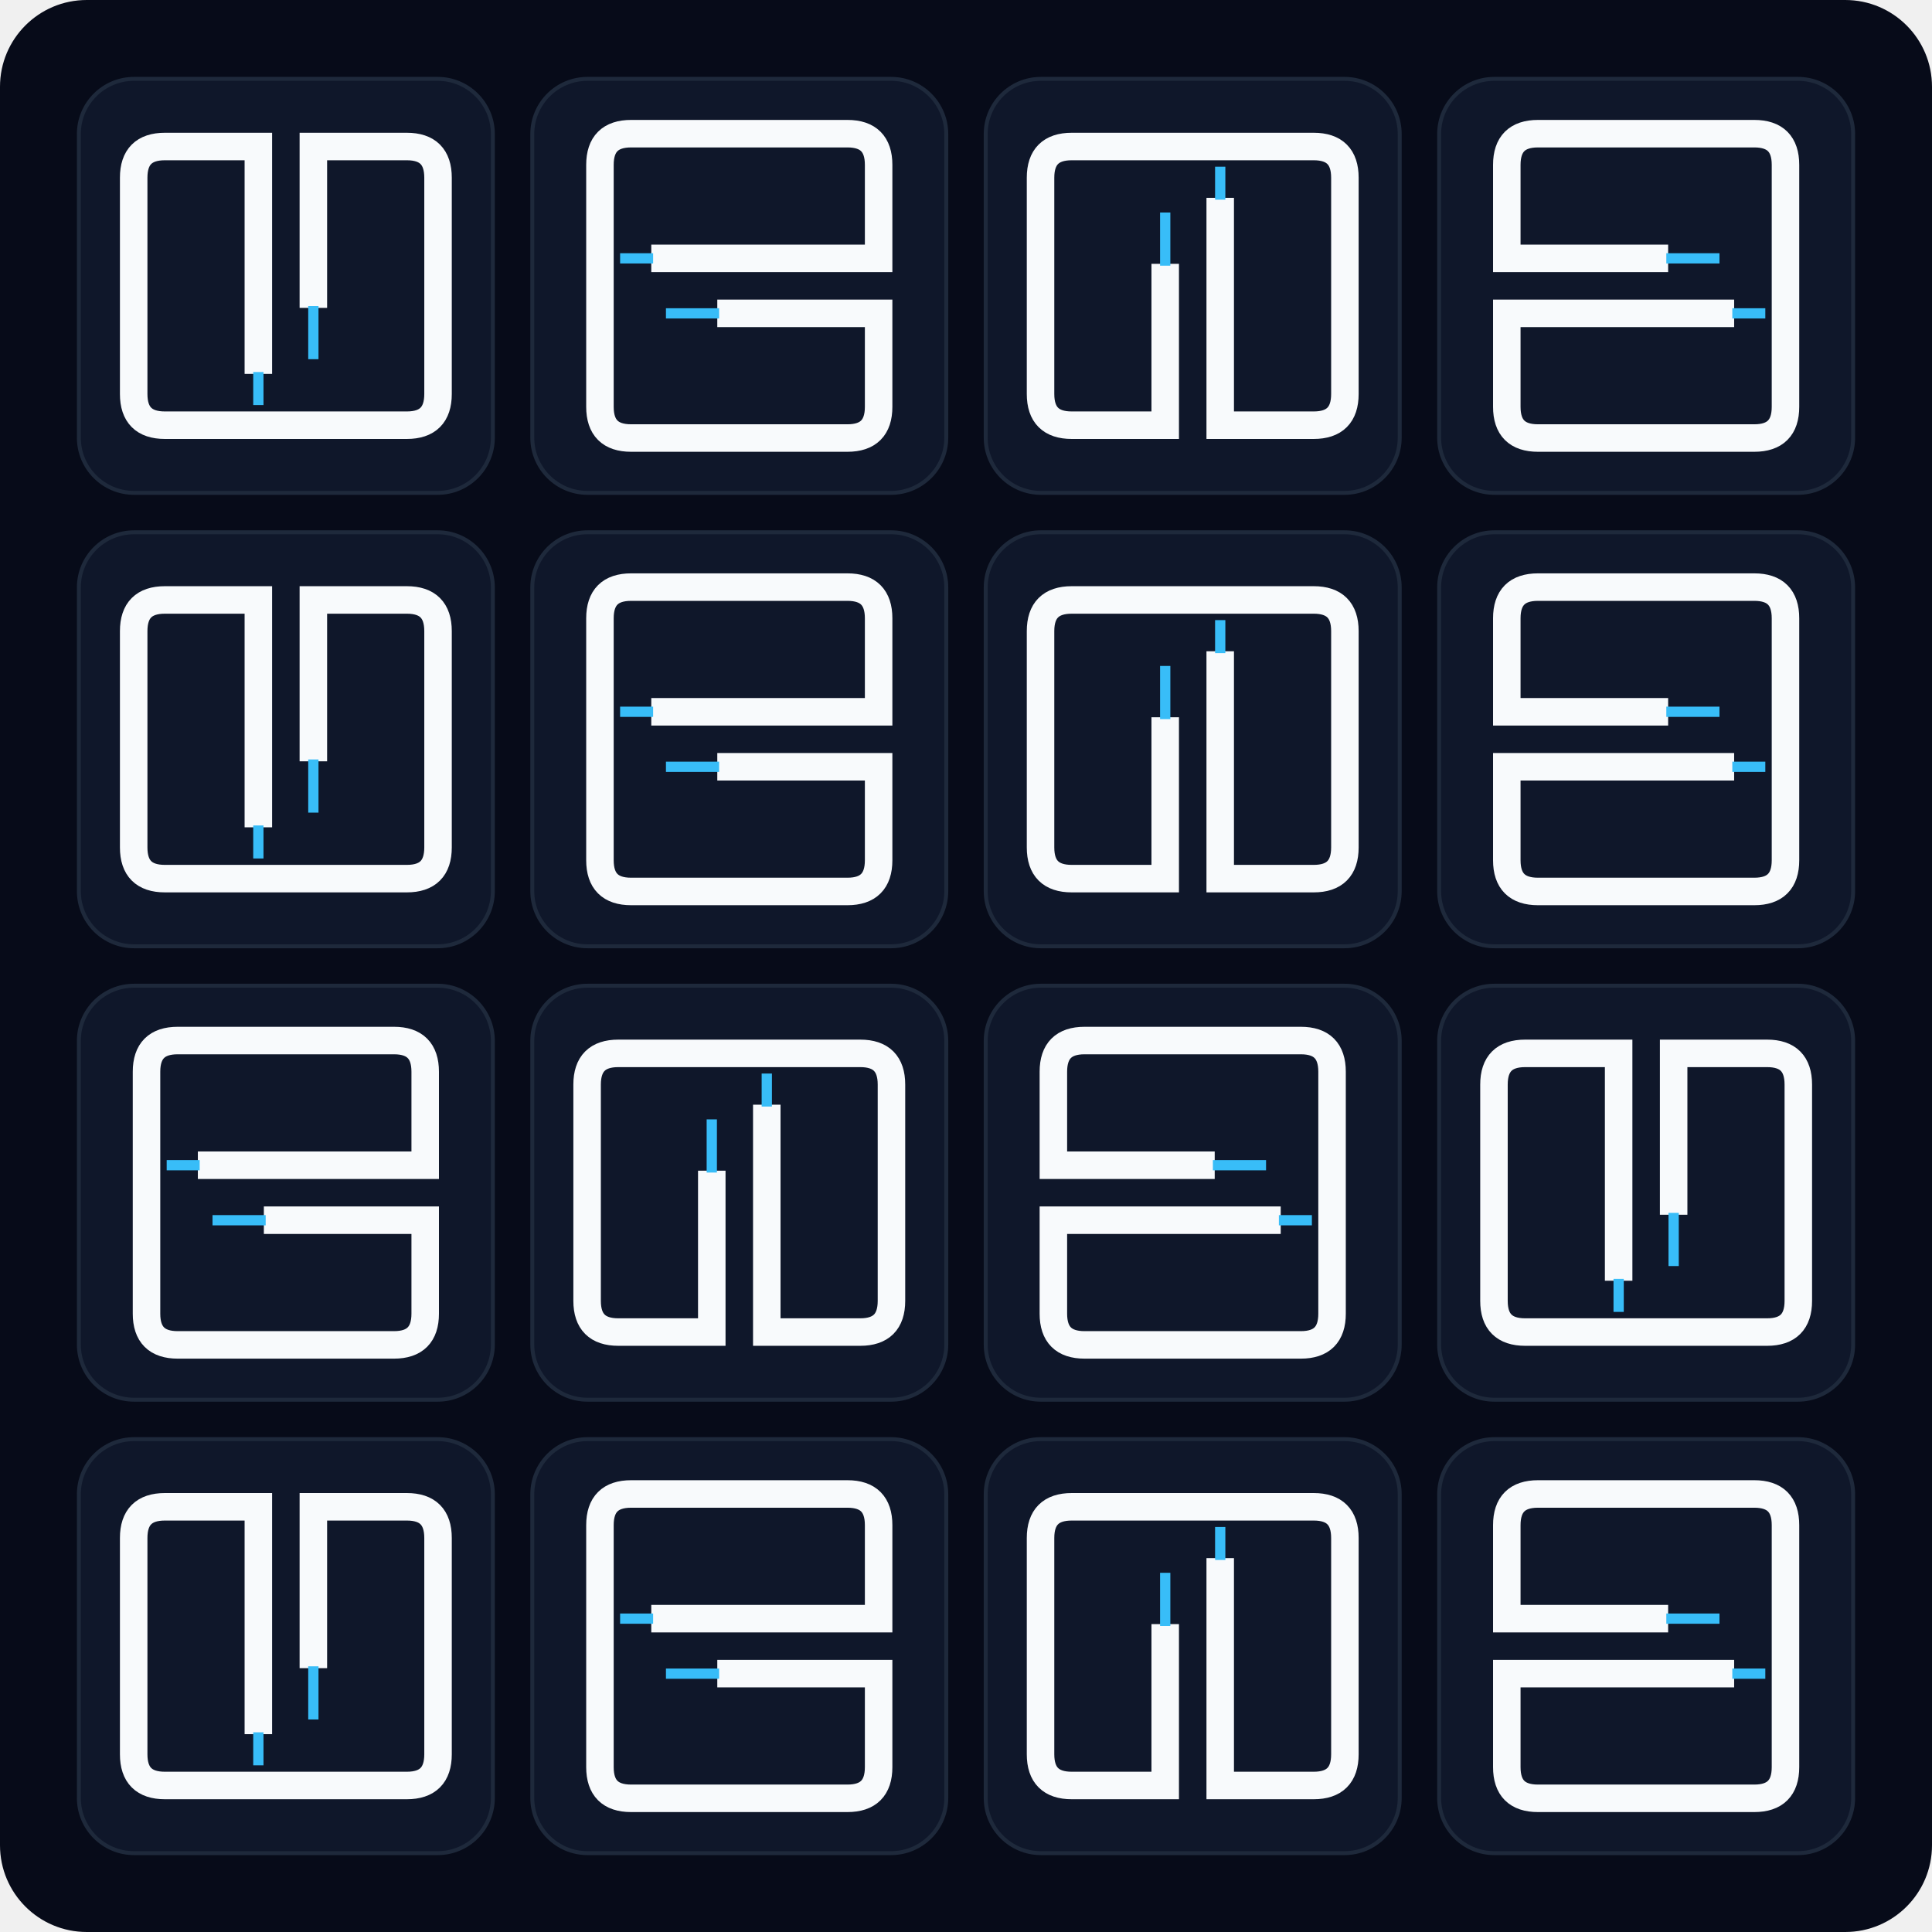
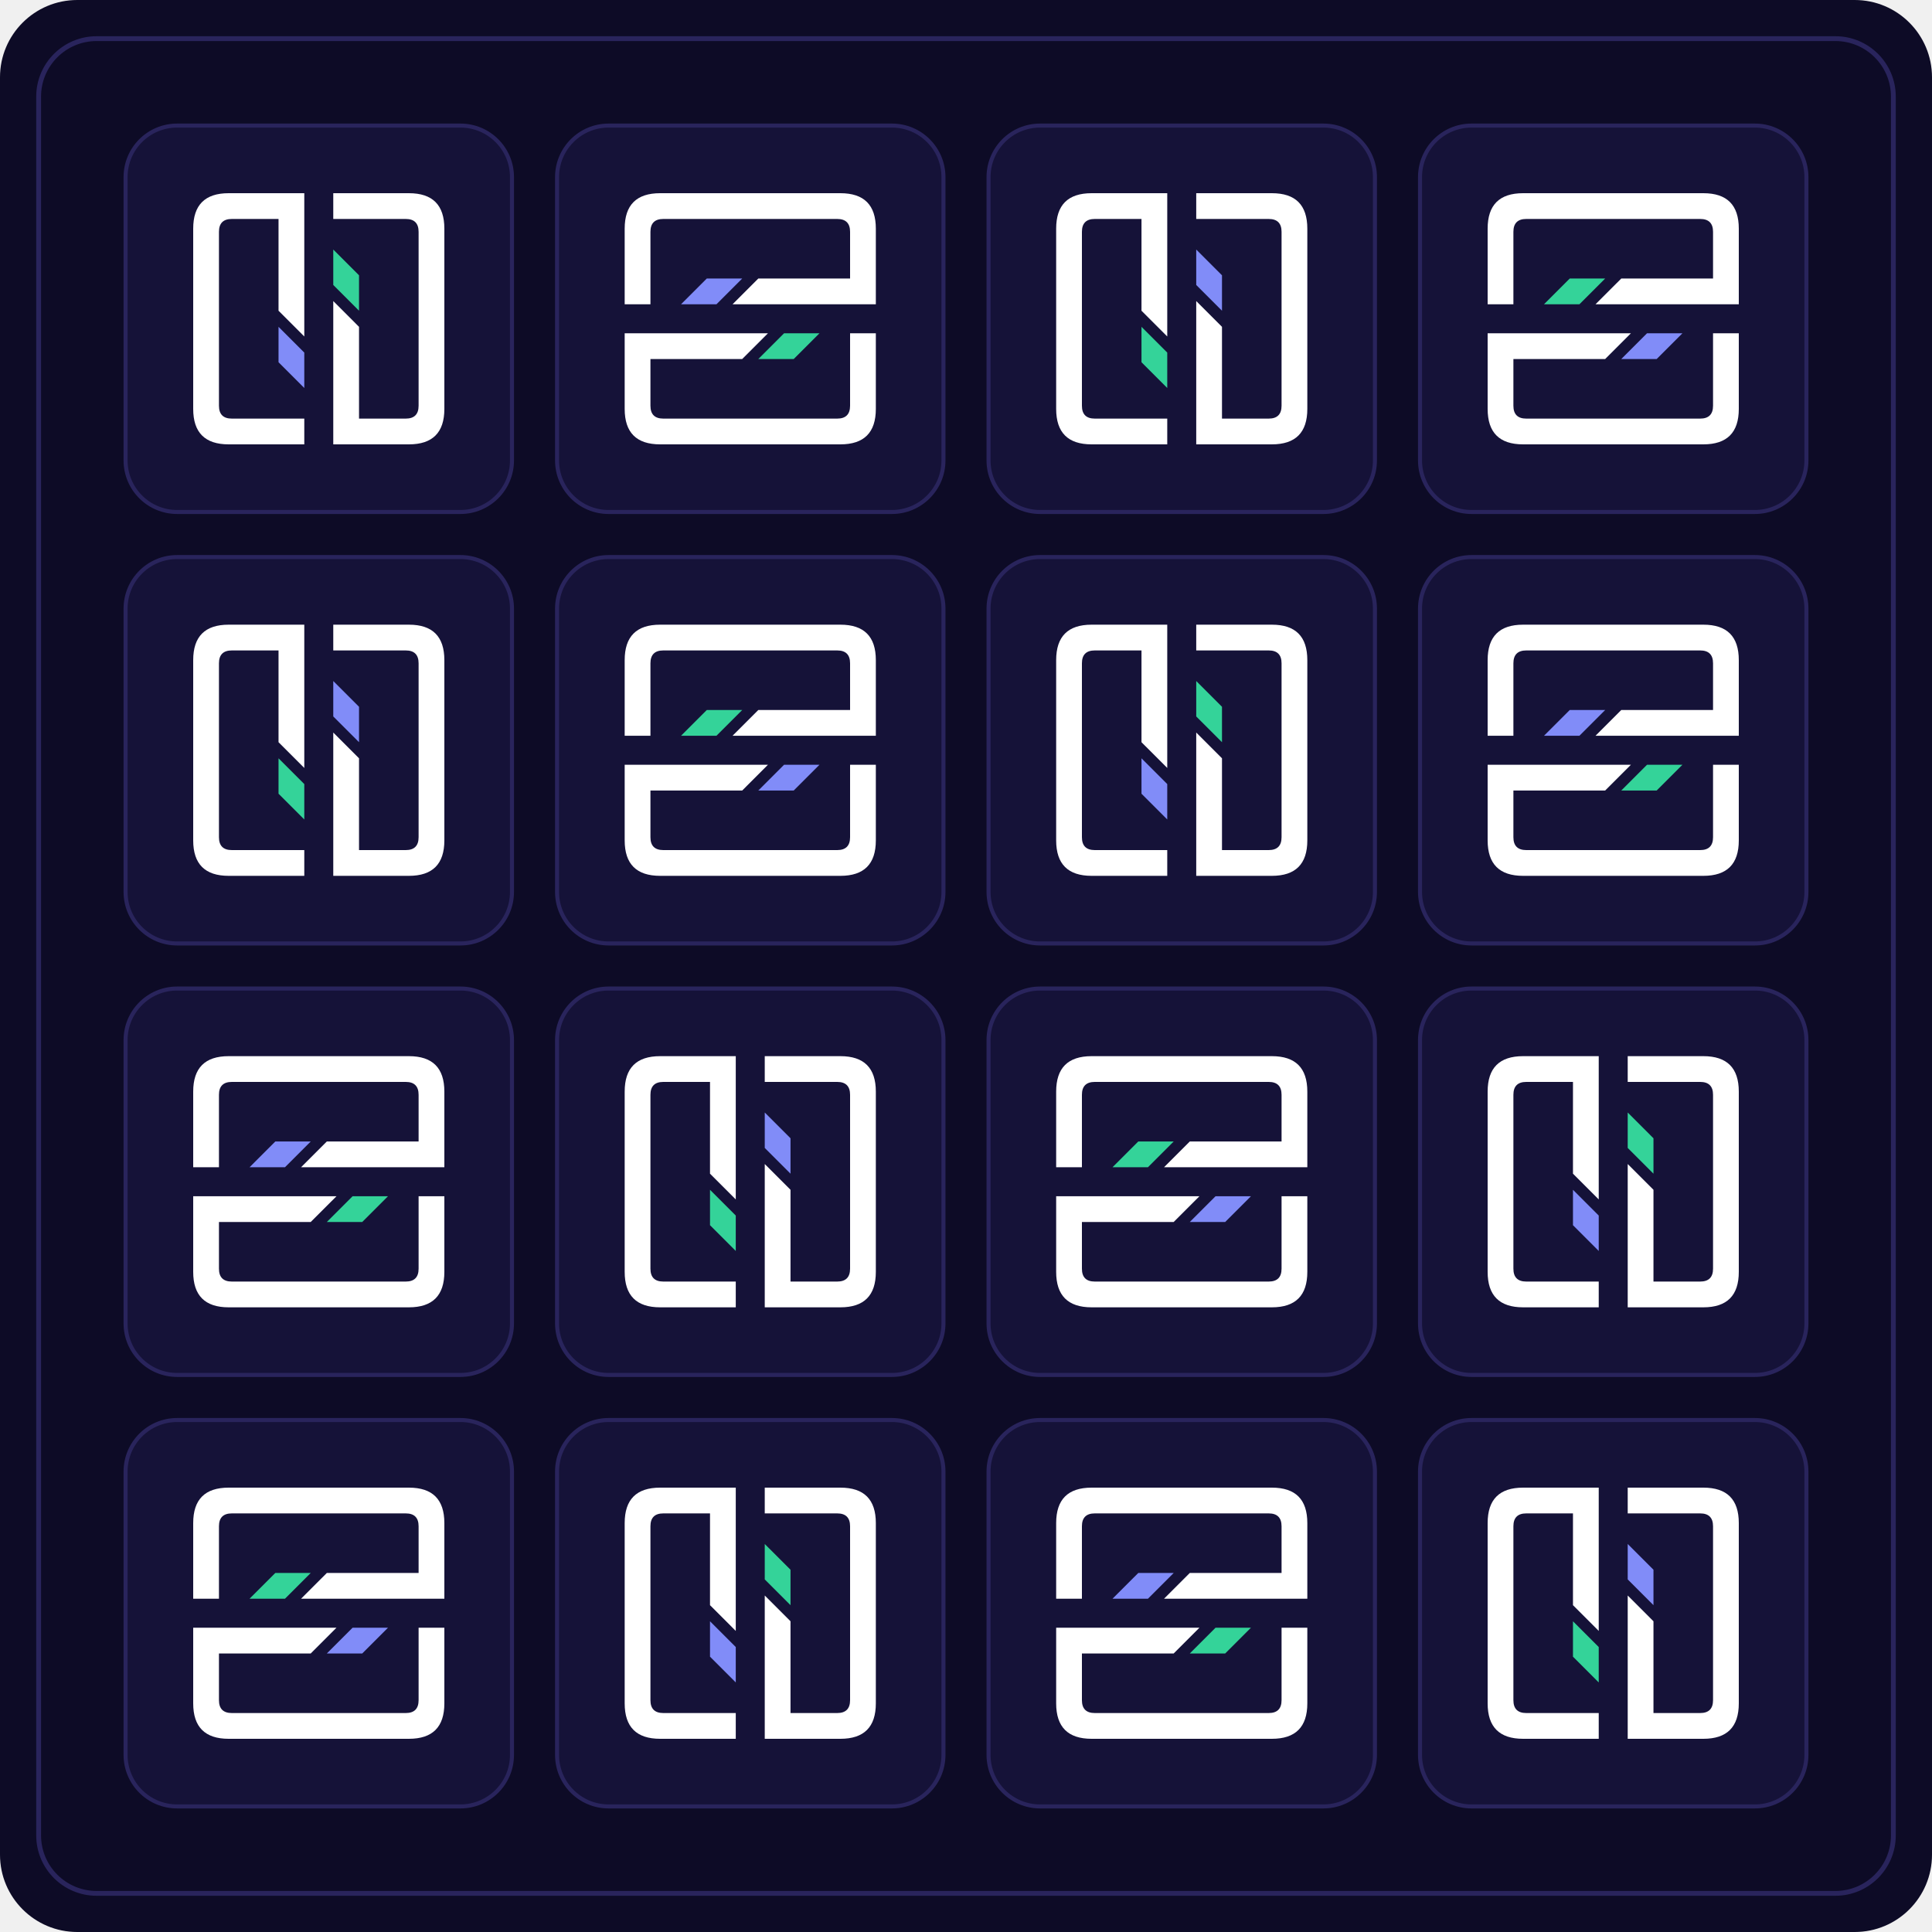
- <svg xmlns="http://www.w3.org/2000/svg" viewBox="0 0 980 980" width="1024" height="1024" fill="none">
-   <rect width="980" height="980" rx="44" fill="#070B19" />
-   <g transform="translate(40, 40)">
-     <rect x="0" y="0" width="210" height="210" rx="28" fill="#0F172A" stroke="#1E293B" stroke-width="2" />
-     <svg x="12" y="12" width="186" height="186" viewBox="0 0 100 100">
-       <g transform="rotate(180 50 50)">
-         <path d="M 42.5 44 V 88 H 17 Q 8.5 88 8.5 79.5 V 20.5 Q 8.5 12 17 12 H 83 Q 91.5 12 91.5 20.5 V 79.5 Q 91.5 88 83 88 H 57.5 V 26" stroke="#F8FAFC" stroke-width="7.5" stroke-linecap="butt" stroke-linejoin="miter" fill="none" />
-         <line x1="42.5" y1="30" x2="42.5" y2="44.5" stroke="#38BDF8" stroke-width="2.8" stroke-linecap="butt" />
-         <line x1="57.5" y1="17.5" x2="57.5" y2="26.5" stroke="#38BDF8" stroke-width="2.8" stroke-linecap="butt" />
+ <svg xmlns="http://www.w3.org/2000/svg" viewBox="0 0 1200 1200" width="1200" height="1200">
+   <rect width="1200" height="1200" rx="48" fill="#0D0B26" />
+   <rect x="24" y="24" width="1152" height="1152" rx="36" fill="none" stroke="#29245C" stroke-width="3" />
+   <g transform="translate(78,78)">
+     <rect width="240" height="240" rx="32" fill="#151238" stroke="#29245C" stroke-width="2.5" />
+     <svg x="20" y="20" width="200" height="200" viewBox="0 0 100 100">
+       <g transform="rotate(0 50 50)">
+         <path d="M 45.5 89 H 22 Q 11 89 11 78 V 22 Q 11 11 22 11 H 45.5 V 55.5 L 37.5 47.5 V 19 H 23 Q 19 19 19 23 V 77 Q 19 81 23 81 H 45.5 Z" fill="#FFFFFF" />
+         <polygon points="37.5,52.5 45.5,60.5 45.5,71.5 37.5,63.5" fill="#818CF8" />
+         <path d="M 54.5 11 H 78 Q 89 11 89 22 V 78 Q 89 89 78 89 H 54.5 V 44.5 L 62.5 52.5 V 81 H 77 Q 81 81 81 77 V 23 Q 81 19 77 19 H 54.5 Z" fill="#FFFFFF" />
+         <polygon points="54.5,28.5 62.5,36.5 62.5,47.5 54.5,39.5" fill="#34D399" />
      </g>
    </svg>
  </g>
-   <g transform="translate(270, 40)">
-     <rect x="0" y="0" width="210" height="210" rx="28" fill="#0F172A" stroke="#1E293B" stroke-width="2" />
-     <svg x="12" y="12" width="186" height="186" viewBox="0 0 100 100">
-       <g transform="rotate(270 50 50)">
-         <path d="M 42.5 44 V 88 H 17 Q 8.5 88 8.5 79.5 V 20.5 Q 8.5 12 17 12 H 83 Q 91.5 12 91.5 20.5 V 79.5 Q 91.5 88 83 88 H 57.5 V 26" stroke="#F8FAFC" stroke-width="7.5" stroke-linecap="butt" stroke-linejoin="miter" fill="none" />
-         <line x1="42.5" y1="30" x2="42.5" y2="44.5" stroke="#38BDF8" stroke-width="2.8" stroke-linecap="butt" />
-         <line x1="57.5" y1="17.5" x2="57.5" y2="26.5" stroke="#38BDF8" stroke-width="2.8" stroke-linecap="butt" />
+   <g transform="translate(346,78)">
+     <rect width="240" height="240" rx="32" fill="#151238" stroke="#29245C" stroke-width="2.5" />
+     <svg x="20" y="20" width="200" height="200" viewBox="0 0 100 100">
+       <g transform="rotate(90 50 50)">
+         <path d="M 45.5 89 H 22 Q 11 89 11 78 V 22 Q 11 11 22 11 H 45.5 V 55.5 L 37.5 47.5 V 19 H 23 Q 19 19 19 23 V 77 Q 19 81 23 81 H 45.5 Z" fill="#FFFFFF" />
+         <polygon points="37.5,52.5 45.5,60.5 45.5,71.5 37.5,63.5" fill="#818CF8" />
+         <path d="M 54.5 11 H 78 Q 89 11 89 22 V 78 Q 89 89 78 89 H 54.5 V 44.5 L 62.5 52.5 V 81 H 77 Q 81 81 81 77 V 23 Q 81 19 77 19 H 54.5 Z" fill="#FFFFFF" />
+         <polygon points="54.5,28.5 62.5,36.5 62.5,47.5 54.5,39.5" fill="#34D399" />
      </g>
    </svg>
  </g>
-   <g transform="translate(500, 40)">
-     <rect x="0" y="0" width="210" height="210" rx="28" fill="#0F172A" stroke="#1E293B" stroke-width="2" />
-     <svg x="12" y="12" width="186" height="186" viewBox="0 0 100 100">
-       <g transform="rotate(0 50 50)">
-         <path d="M 42.5 44 V 88 H 17 Q 8.5 88 8.5 79.5 V 20.5 Q 8.5 12 17 12 H 83 Q 91.5 12 91.5 20.5 V 79.5 Q 91.5 88 83 88 H 57.5 V 26" stroke="#F8FAFC" stroke-width="7.5" stroke-linecap="butt" stroke-linejoin="miter" fill="none" />
-         <line x1="42.5" y1="30" x2="42.5" y2="44.5" stroke="#38BDF8" stroke-width="2.8" stroke-linecap="butt" />
-         <line x1="57.5" y1="17.5" x2="57.5" y2="26.5" stroke="#38BDF8" stroke-width="2.8" stroke-linecap="butt" />
+   <g transform="translate(614,78)">
+     <rect width="240" height="240" rx="32" fill="#151238" stroke="#29245C" stroke-width="2.5" />
+     <svg x="20" y="20" width="200" height="200" viewBox="0 0 100 100">
+       <g transform="rotate(180 50 50)">
+         <path d="M 45.5 89 H 22 Q 11 89 11 78 V 22 Q 11 11 22 11 H 45.5 V 55.5 L 37.5 47.5 V 19 H 23 Q 19 19 19 23 V 77 Q 19 81 23 81 H 45.5 Z" fill="#FFFFFF" />
+         <polygon points="37.5,52.5 45.5,60.5 45.5,71.5 37.5,63.5" fill="#818CF8" />
+         <path d="M 54.5 11 H 78 Q 89 11 89 22 V 78 Q 89 89 78 89 H 54.5 V 44.5 L 62.5 52.5 V 81 H 77 Q 81 81 81 77 V 23 Q 81 19 77 19 H 54.5 Z" fill="#FFFFFF" />
+         <polygon points="54.5,28.5 62.5,36.5 62.5,47.5 54.5,39.5" fill="#34D399" />
      </g>
    </svg>
  </g>
-   <g transform="translate(730, 40)">
-     <rect x="0" y="0" width="210" height="210" rx="28" fill="#0F172A" stroke="#1E293B" stroke-width="2" />
-     <svg x="12" y="12" width="186" height="186" viewBox="0 0 100 100">
-       <g transform="rotate(90 50 50)">
-         <path d="M 42.5 44 V 88 H 17 Q 8.5 88 8.5 79.5 V 20.5 Q 8.5 12 17 12 H 83 Q 91.5 12 91.5 20.5 V 79.5 Q 91.5 88 83 88 H 57.5 V 26" stroke="#F8FAFC" stroke-width="7.5" stroke-linecap="butt" stroke-linejoin="miter" fill="none" />
-         <line x1="42.5" y1="30" x2="42.5" y2="44.5" stroke="#38BDF8" stroke-width="2.8" stroke-linecap="butt" />
-         <line x1="57.5" y1="17.5" x2="57.5" y2="26.5" stroke="#38BDF8" stroke-width="2.8" stroke-linecap="butt" />
+   <g transform="translate(882,78)">
+     <rect width="240" height="240" rx="32" fill="#151238" stroke="#29245C" stroke-width="2.5" />
+     <svg x="20" y="20" width="200" height="200" viewBox="0 0 100 100">
+       <g transform="rotate(270 50 50)">
+         <path d="M 45.5 89 H 22 Q 11 89 11 78 V 22 Q 11 11 22 11 H 45.5 V 55.5 L 37.5 47.5 V 19 H 23 Q 19 19 19 23 V 77 Q 19 81 23 81 H 45.5 Z" fill="#FFFFFF" />
+         <polygon points="37.5,52.5 45.5,60.5 45.5,71.5 37.5,63.5" fill="#818CF8" />
+         <path d="M 54.5 11 H 78 Q 89 11 89 22 V 78 Q 89 89 78 89 H 54.5 V 44.5 L 62.5 52.5 V 81 H 77 Q 81 81 81 77 V 23 Q 81 19 77 19 H 54.5 Z" fill="#FFFFFF" />
+         <polygon points="54.5,28.5 62.5,36.5 62.5,47.5 54.5,39.5" fill="#34D399" />
      </g>
    </svg>
  </g>
-   <g transform="translate(40, 270)">
-     <rect x="0" y="0" width="210" height="210" rx="28" fill="#0F172A" stroke="#1E293B" stroke-width="2" />
-     <svg x="12" y="12" width="186" height="186" viewBox="0 0 100 100">
+   <g transform="translate(78,346)">
+     <rect width="240" height="240" rx="32" fill="#151238" stroke="#29245C" stroke-width="2.5" />
+     <svg x="20" y="20" width="200" height="200" viewBox="0 0 100 100">
      <g transform="rotate(180 50 50)">
-         <path d="M 42.5 44 V 88 H 17 Q 8.5 88 8.5 79.5 V 20.5 Q 8.5 12 17 12 H 83 Q 91.5 12 91.5 20.5 V 79.5 Q 91.5 88 83 88 H 57.5 V 26" stroke="#F8FAFC" stroke-width="7.5" stroke-linecap="butt" stroke-linejoin="miter" fill="none" />
-         <line x1="42.5" y1="30" x2="42.5" y2="44.5" stroke="#38BDF8" stroke-width="2.8" stroke-linecap="butt" />
-         <line x1="57.5" y1="17.5" x2="57.5" y2="26.5" stroke="#38BDF8" stroke-width="2.8" stroke-linecap="butt" />
+         <path d="M 45.5 89 H 22 Q 11 89 11 78 V 22 Q 11 11 22 11 H 45.5 V 55.5 L 37.5 47.5 V 19 H 23 Q 19 19 19 23 V 77 Q 19 81 23 81 H 45.5 Z" fill="#FFFFFF" />
+         <polygon points="37.5,52.5 45.5,60.5 45.5,71.5 37.5,63.5" fill="#818CF8" />
+         <path d="M 54.5 11 H 78 Q 89 11 89 22 V 78 Q 89 89 78 89 H 54.5 V 44.5 L 62.5 52.5 V 81 H 77 Q 81 81 81 77 V 23 Q 81 19 77 19 H 54.5 Z" fill="#FFFFFF" />
+         <polygon points="54.5,28.5 62.5,36.5 62.5,47.5 54.5,39.5" fill="#34D399" />
      </g>
    </svg>
  </g>
-   <g transform="translate(270, 270)">
-     <rect x="0" y="0" width="210" height="210" rx="28" fill="#0F172A" stroke="#1E293B" stroke-width="2" />
-     <svg x="12" y="12" width="186" height="186" viewBox="0 0 100 100">
+   <g transform="translate(346,346)">
+     <rect width="240" height="240" rx="32" fill="#151238" stroke="#29245C" stroke-width="2.5" />
+     <svg x="20" y="20" width="200" height="200" viewBox="0 0 100 100">
      <g transform="rotate(270 50 50)">
-         <path d="M 42.5 44 V 88 H 17 Q 8.5 88 8.5 79.5 V 20.5 Q 8.5 12 17 12 H 83 Q 91.5 12 91.5 20.5 V 79.5 Q 91.5 88 83 88 H 57.5 V 26" stroke="#F8FAFC" stroke-width="7.5" stroke-linecap="butt" stroke-linejoin="miter" fill="none" />
-         <line x1="42.5" y1="30" x2="42.5" y2="44.5" stroke="#38BDF8" stroke-width="2.8" stroke-linecap="butt" />
-         <line x1="57.5" y1="17.5" x2="57.5" y2="26.5" stroke="#38BDF8" stroke-width="2.8" stroke-linecap="butt" />
+         <path d="M 45.5 89 H 22 Q 11 89 11 78 V 22 Q 11 11 22 11 H 45.5 V 55.5 L 37.5 47.5 V 19 H 23 Q 19 19 19 23 V 77 Q 19 81 23 81 H 45.5 Z" fill="#FFFFFF" />
+         <polygon points="37.5,52.5 45.5,60.5 45.5,71.5 37.5,63.5" fill="#818CF8" />
+         <path d="M 54.5 11 H 78 Q 89 11 89 22 V 78 Q 89 89 78 89 H 54.5 V 44.5 L 62.5 52.5 V 81 H 77 Q 81 81 81 77 V 23 Q 81 19 77 19 H 54.5 Z" fill="#FFFFFF" />
+         <polygon points="54.5,28.5 62.5,36.5 62.5,47.5 54.5,39.5" fill="#34D399" />
      </g>
    </svg>
  </g>
-   <g transform="translate(500, 270)">
-     <rect x="0" y="0" width="210" height="210" rx="28" fill="#0F172A" stroke="#1E293B" stroke-width="2" />
-     <svg x="12" y="12" width="186" height="186" viewBox="0 0 100 100">
+   <g transform="translate(614,346)">
+     <rect width="240" height="240" rx="32" fill="#151238" stroke="#29245C" stroke-width="2.5" />
+     <svg x="20" y="20" width="200" height="200" viewBox="0 0 100 100">
      <g transform="rotate(0 50 50)">
-         <path d="M 42.5 44 V 88 H 17 Q 8.5 88 8.5 79.5 V 20.5 Q 8.5 12 17 12 H 83 Q 91.5 12 91.5 20.5 V 79.5 Q 91.5 88 83 88 H 57.5 V 26" stroke="#F8FAFC" stroke-width="7.5" stroke-linecap="butt" stroke-linejoin="miter" fill="none" />
-         <line x1="42.5" y1="30" x2="42.5" y2="44.5" stroke="#38BDF8" stroke-width="2.8" stroke-linecap="butt" />
-         <line x1="57.5" y1="17.5" x2="57.5" y2="26.5" stroke="#38BDF8" stroke-width="2.8" stroke-linecap="butt" />
+         <path d="M 45.5 89 H 22 Q 11 89 11 78 V 22 Q 11 11 22 11 H 45.5 V 55.5 L 37.5 47.5 V 19 H 23 Q 19 19 19 23 V 77 Q 19 81 23 81 H 45.5 Z" fill="#FFFFFF" />
+         <polygon points="37.5,52.5 45.5,60.5 45.5,71.5 37.5,63.5" fill="#818CF8" />
+         <path d="M 54.5 11 H 78 Q 89 11 89 22 V 78 Q 89 89 78 89 H 54.5 V 44.5 L 62.5 52.5 V 81 H 77 Q 81 81 81 77 V 23 Q 81 19 77 19 H 54.5 Z" fill="#FFFFFF" />
+         <polygon points="54.5,28.5 62.5,36.5 62.5,47.5 54.5,39.5" fill="#34D399" />
      </g>
    </svg>
  </g>
-   <g transform="translate(730, 270)">
-     <rect x="0" y="0" width="210" height="210" rx="28" fill="#0F172A" stroke="#1E293B" stroke-width="2" />
-     <svg x="12" y="12" width="186" height="186" viewBox="0 0 100 100">
+   <g transform="translate(882,346)">
+     <rect width="240" height="240" rx="32" fill="#151238" stroke="#29245C" stroke-width="2.5" />
+     <svg x="20" y="20" width="200" height="200" viewBox="0 0 100 100">
      <g transform="rotate(90 50 50)">
-         <path d="M 42.5 44 V 88 H 17 Q 8.5 88 8.5 79.5 V 20.5 Q 8.5 12 17 12 H 83 Q 91.5 12 91.5 20.5 V 79.5 Q 91.5 88 83 88 H 57.5 V 26" stroke="#F8FAFC" stroke-width="7.5" stroke-linecap="butt" stroke-linejoin="miter" fill="none" />
-         <line x1="42.5" y1="30" x2="42.5" y2="44.5" stroke="#38BDF8" stroke-width="2.8" stroke-linecap="butt" />
-         <line x1="57.5" y1="17.5" x2="57.5" y2="26.5" stroke="#38BDF8" stroke-width="2.8" stroke-linecap="butt" />
+         <path d="M 45.5 89 H 22 Q 11 89 11 78 V 22 Q 11 11 22 11 H 45.5 V 55.5 L 37.5 47.5 V 19 H 23 Q 19 19 19 23 V 77 Q 19 81 23 81 H 45.5 Z" fill="#FFFFFF" />
+         <polygon points="37.5,52.5 45.5,60.5 45.5,71.5 37.5,63.5" fill="#818CF8" />
+         <path d="M 54.5 11 H 78 Q 89 11 89 22 V 78 Q 89 89 78 89 H 54.5 V 44.5 L 62.5 52.5 V 81 H 77 Q 81 81 81 77 V 23 Q 81 19 77 19 H 54.5 Z" fill="#FFFFFF" />
+         <polygon points="54.5,28.5 62.5,36.5 62.5,47.5 54.5,39.5" fill="#34D399" />
      </g>
    </svg>
  </g>
-   <g transform="translate(40, 500)">
-     <rect x="0" y="0" width="210" height="210" rx="28" fill="#0F172A" stroke="#1E293B" stroke-width="2" />
-     <svg x="12" y="12" width="186" height="186" viewBox="0 0 100 100">
-       <g transform="rotate(270 50 50)">
-         <path d="M 42.5 44 V 88 H 17 Q 8.5 88 8.5 79.5 V 20.5 Q 8.5 12 17 12 H 83 Q 91.5 12 91.5 20.5 V 79.5 Q 91.5 88 83 88 H 57.5 V 26" stroke="#F8FAFC" stroke-width="7.5" stroke-linecap="butt" stroke-linejoin="miter" fill="none" />
-         <line x1="42.5" y1="30" x2="42.5" y2="44.5" stroke="#38BDF8" stroke-width="2.8" stroke-linecap="butt" />
-         <line x1="57.5" y1="17.5" x2="57.5" y2="26.5" stroke="#38BDF8" stroke-width="2.8" stroke-linecap="butt" />
+   <g transform="translate(78,614)">
+     <rect width="240" height="240" rx="32" fill="#151238" stroke="#29245C" stroke-width="2.5" />
+     <svg x="20" y="20" width="200" height="200" viewBox="0 0 100 100">
+       <g transform="rotate(90 50 50)">
+         <path d="M 45.5 89 H 22 Q 11 89 11 78 V 22 Q 11 11 22 11 H 45.5 V 55.5 L 37.5 47.5 V 19 H 23 Q 19 19 19 23 V 77 Q 19 81 23 81 H 45.5 Z" fill="#FFFFFF" />
+         <polygon points="37.5,52.5 45.5,60.5 45.5,71.5 37.5,63.5" fill="#818CF8" />
+         <path d="M 54.5 11 H 78 Q 89 11 89 22 V 78 Q 89 89 78 89 H 54.5 V 44.5 L 62.5 52.5 V 81 H 77 Q 81 81 81 77 V 23 Q 81 19 77 19 H 54.5 Z" fill="#FFFFFF" />
+         <polygon points="54.5,28.5 62.5,36.5 62.5,47.5 54.5,39.5" fill="#34D399" />
      </g>
    </svg>
  </g>
-   <g transform="translate(270, 500)">
-     <rect x="0" y="0" width="210" height="210" rx="28" fill="#0F172A" stroke="#1E293B" stroke-width="2" />
-     <svg x="12" y="12" width="186" height="186" viewBox="0 0 100 100">
-       <g transform="rotate(0 50 50)">
-         <path d="M 42.5 44 V 88 H 17 Q 8.5 88 8.5 79.5 V 20.5 Q 8.5 12 17 12 H 83 Q 91.5 12 91.5 20.5 V 79.5 Q 91.5 88 83 88 H 57.5 V 26" stroke="#F8FAFC" stroke-width="7.5" stroke-linecap="butt" stroke-linejoin="miter" fill="none" />
-         <line x1="42.5" y1="30" x2="42.5" y2="44.5" stroke="#38BDF8" stroke-width="2.8" stroke-linecap="butt" />
-         <line x1="57.5" y1="17.5" x2="57.5" y2="26.5" stroke="#38BDF8" stroke-width="2.8" stroke-linecap="butt" />
+   <g transform="translate(346,614)">
+     <rect width="240" height="240" rx="32" fill="#151238" stroke="#29245C" stroke-width="2.5" />
+     <svg x="20" y="20" width="200" height="200" viewBox="0 0 100 100">
+       <g transform="rotate(180 50 50)">
+         <path d="M 45.5 89 H 22 Q 11 89 11 78 V 22 Q 11 11 22 11 H 45.5 V 55.5 L 37.5 47.5 V 19 H 23 Q 19 19 19 23 V 77 Q 19 81 23 81 H 45.5 Z" fill="#FFFFFF" />
+         <polygon points="37.5,52.5 45.5,60.5 45.5,71.5 37.5,63.5" fill="#818CF8" />
+         <path d="M 54.5 11 H 78 Q 89 11 89 22 V 78 Q 89 89 78 89 H 54.5 V 44.5 L 62.5 52.5 V 81 H 77 Q 81 81 81 77 V 23 Q 81 19 77 19 H 54.5 Z" fill="#FFFFFF" />
+         <polygon points="54.5,28.5 62.5,36.5 62.5,47.5 54.5,39.5" fill="#34D399" />
      </g>
    </svg>
  </g>
-   <g transform="translate(500, 500)">
-     <rect x="0" y="0" width="210" height="210" rx="28" fill="#0F172A" stroke="#1E293B" stroke-width="2" />
-     <svg x="12" y="12" width="186" height="186" viewBox="0 0 100 100">
-       <g transform="rotate(90 50 50)">
-         <path d="M 42.5 44 V 88 H 17 Q 8.5 88 8.5 79.5 V 20.5 Q 8.5 12 17 12 H 83 Q 91.5 12 91.5 20.5 V 79.5 Q 91.5 88 83 88 H 57.5 V 26" stroke="#F8FAFC" stroke-width="7.5" stroke-linecap="butt" stroke-linejoin="miter" fill="none" />
-         <line x1="42.5" y1="30" x2="42.5" y2="44.5" stroke="#38BDF8" stroke-width="2.8" stroke-linecap="butt" />
-         <line x1="57.5" y1="17.5" x2="57.5" y2="26.5" stroke="#38BDF8" stroke-width="2.8" stroke-linecap="butt" />
+   <g transform="translate(614,614)">
+     <rect width="240" height="240" rx="32" fill="#151238" stroke="#29245C" stroke-width="2.5" />
+     <svg x="20" y="20" width="200" height="200" viewBox="0 0 100 100">
+       <g transform="rotate(270 50 50)">
+         <path d="M 45.5 89 H 22 Q 11 89 11 78 V 22 Q 11 11 22 11 H 45.5 V 55.5 L 37.5 47.5 V 19 H 23 Q 19 19 19 23 V 77 Q 19 81 23 81 H 45.5 Z" fill="#FFFFFF" />
+         <polygon points="37.5,52.5 45.5,60.5 45.5,71.5 37.5,63.5" fill="#818CF8" />
+         <path d="M 54.5 11 H 78 Q 89 11 89 22 V 78 Q 89 89 78 89 H 54.5 V 44.5 L 62.5 52.5 V 81 H 77 Q 81 81 81 77 V 23 Q 81 19 77 19 H 54.5 Z" fill="#FFFFFF" />
+         <polygon points="54.5,28.5 62.5,36.5 62.5,47.5 54.5,39.5" fill="#34D399" />
      </g>
    </svg>
  </g>
-   <g transform="translate(730, 500)">
-     <rect x="0" y="0" width="210" height="210" rx="28" fill="#0F172A" stroke="#1E293B" stroke-width="2" />
-     <svg x="12" y="12" width="186" height="186" viewBox="0 0 100 100">
-       <g transform="rotate(180 50 50)">
-         <path d="M 42.5 44 V 88 H 17 Q 8.5 88 8.5 79.5 V 20.5 Q 8.5 12 17 12 H 83 Q 91.5 12 91.5 20.5 V 79.5 Q 91.5 88 83 88 H 57.5 V 26" stroke="#F8FAFC" stroke-width="7.5" stroke-linecap="butt" stroke-linejoin="miter" fill="none" />
-         <line x1="42.5" y1="30" x2="42.5" y2="44.5" stroke="#38BDF8" stroke-width="2.8" stroke-linecap="butt" />
-         <line x1="57.5" y1="17.5" x2="57.5" y2="26.5" stroke="#38BDF8" stroke-width="2.8" stroke-linecap="butt" />
+   <g transform="translate(882,614)">
+     <rect width="240" height="240" rx="32" fill="#151238" stroke="#29245C" stroke-width="2.5" />
+     <svg x="20" y="20" width="200" height="200" viewBox="0 0 100 100">
+       <g transform="rotate(0 50 50)">
+         <path d="M 45.5 89 H 22 Q 11 89 11 78 V 22 Q 11 11 22 11 H 45.5 V 55.5 L 37.5 47.5 V 19 H 23 Q 19 19 19 23 V 77 Q 19 81 23 81 H 45.5 Z" fill="#FFFFFF" />
+         <polygon points="37.5,52.5 45.5,60.5 45.5,71.5 37.5,63.5" fill="#818CF8" />
+         <path d="M 54.5 11 H 78 Q 89 11 89 22 V 78 Q 89 89 78 89 H 54.5 V 44.5 L 62.5 52.5 V 81 H 77 Q 81 81 81 77 V 23 Q 81 19 77 19 H 54.5 Z" fill="#FFFFFF" />
+         <polygon points="54.5,28.5 62.5,36.5 62.5,47.5 54.5,39.5" fill="#34D399" />
      </g>
    </svg>
  </g>
-   <g transform="translate(40, 730)">
-     <rect x="0" y="0" width="210" height="210" rx="28" fill="#0F172A" stroke="#1E293B" stroke-width="2" />
-     <svg x="12" y="12" width="186" height="186" viewBox="0 0 100 100">
-       <g transform="rotate(180 50 50)">
-         <path d="M 42.5 44 V 88 H 17 Q 8.5 88 8.5 79.5 V 20.5 Q 8.5 12 17 12 H 83 Q 91.5 12 91.5 20.5 V 79.5 Q 91.5 88 83 88 H 57.5 V 26" stroke="#F8FAFC" stroke-width="7.5" stroke-linecap="butt" stroke-linejoin="miter" fill="none" />
-         <line x1="42.5" y1="30" x2="42.5" y2="44.5" stroke="#38BDF8" stroke-width="2.8" stroke-linecap="butt" />
-         <line x1="57.5" y1="17.5" x2="57.5" y2="26.5" stroke="#38BDF8" stroke-width="2.8" stroke-linecap="butt" />
+   <g transform="translate(78,882)">
+     <rect width="240" height="240" rx="32" fill="#151238" stroke="#29245C" stroke-width="2.5" />
+     <svg x="20" y="20" width="200" height="200" viewBox="0 0 100 100">
+       <g transform="rotate(270 50 50)">
+         <path d="M 45.5 89 H 22 Q 11 89 11 78 V 22 Q 11 11 22 11 H 45.5 V 55.5 L 37.5 47.5 V 19 H 23 Q 19 19 19 23 V 77 Q 19 81 23 81 H 45.5 Z" fill="#FFFFFF" />
+         <polygon points="37.5,52.5 45.5,60.5 45.5,71.5 37.5,63.5" fill="#818CF8" />
+         <path d="M 54.5 11 H 78 Q 89 11 89 22 V 78 Q 89 89 78 89 H 54.5 V 44.5 L 62.5 52.5 V 81 H 77 Q 81 81 81 77 V 23 Q 81 19 77 19 H 54.5 Z" fill="#FFFFFF" />
+         <polygon points="54.5,28.5 62.5,36.5 62.5,47.5 54.5,39.5" fill="#34D399" />
      </g>
    </svg>
  </g>
-   <g transform="translate(270, 730)">
-     <rect x="0" y="0" width="210" height="210" rx="28" fill="#0F172A" stroke="#1E293B" stroke-width="2" />
-     <svg x="12" y="12" width="186" height="186" viewBox="0 0 100 100">
-       <g transform="rotate(270 50 50)">
-         <path d="M 42.5 44 V 88 H 17 Q 8.5 88 8.5 79.5 V 20.5 Q 8.5 12 17 12 H 83 Q 91.5 12 91.5 20.5 V 79.5 Q 91.5 88 83 88 H 57.5 V 26" stroke="#F8FAFC" stroke-width="7.5" stroke-linecap="butt" stroke-linejoin="miter" fill="none" />
-         <line x1="42.5" y1="30" x2="42.5" y2="44.5" stroke="#38BDF8" stroke-width="2.8" stroke-linecap="butt" />
-         <line x1="57.5" y1="17.5" x2="57.5" y2="26.5" stroke="#38BDF8" stroke-width="2.8" stroke-linecap="butt" />
+   <g transform="translate(346,882)">
+     <rect width="240" height="240" rx="32" fill="#151238" stroke="#29245C" stroke-width="2.5" />
+     <svg x="20" y="20" width="200" height="200" viewBox="0 0 100 100">
+       <g transform="rotate(0 50 50)">
+         <path d="M 45.5 89 H 22 Q 11 89 11 78 V 22 Q 11 11 22 11 H 45.5 V 55.5 L 37.5 47.5 V 19 H 23 Q 19 19 19 23 V 77 Q 19 81 23 81 H 45.5 Z" fill="#FFFFFF" />
+         <polygon points="37.5,52.5 45.5,60.5 45.5,71.5 37.5,63.5" fill="#818CF8" />
+         <path d="M 54.5 11 H 78 Q 89 11 89 22 V 78 Q 89 89 78 89 H 54.5 V 44.5 L 62.5 52.5 V 81 H 77 Q 81 81 81 77 V 23 Q 81 19 77 19 H 54.5 Z" fill="#FFFFFF" />
+         <polygon points="54.5,28.5 62.5,36.5 62.5,47.5 54.5,39.5" fill="#34D399" />
      </g>
    </svg>
  </g>
-   <g transform="translate(500, 730)">
-     <rect x="0" y="0" width="210" height="210" rx="28" fill="#0F172A" stroke="#1E293B" stroke-width="2" />
-     <svg x="12" y="12" width="186" height="186" viewBox="0 0 100 100">
-       <g transform="rotate(0 50 50)">
-         <path d="M 42.5 44 V 88 H 17 Q 8.5 88 8.5 79.5 V 20.5 Q 8.5 12 17 12 H 83 Q 91.5 12 91.5 20.5 V 79.5 Q 91.5 88 83 88 H 57.5 V 26" stroke="#F8FAFC" stroke-width="7.5" stroke-linecap="butt" stroke-linejoin="miter" fill="none" />
-         <line x1="42.5" y1="30" x2="42.5" y2="44.5" stroke="#38BDF8" stroke-width="2.8" stroke-linecap="butt" />
-         <line x1="57.5" y1="17.5" x2="57.5" y2="26.5" stroke="#38BDF8" stroke-width="2.8" stroke-linecap="butt" />
+   <g transform="translate(614,882)">
+     <rect width="240" height="240" rx="32" fill="#151238" stroke="#29245C" stroke-width="2.5" />
+     <svg x="20" y="20" width="200" height="200" viewBox="0 0 100 100">
+       <g transform="rotate(90 50 50)">
+         <path d="M 45.5 89 H 22 Q 11 89 11 78 V 22 Q 11 11 22 11 H 45.5 V 55.5 L 37.5 47.5 V 19 H 23 Q 19 19 19 23 V 77 Q 19 81 23 81 H 45.5 Z" fill="#FFFFFF" />
+         <polygon points="37.5,52.5 45.5,60.5 45.5,71.5 37.5,63.5" fill="#818CF8" />
+         <path d="M 54.5 11 H 78 Q 89 11 89 22 V 78 Q 89 89 78 89 H 54.5 V 44.5 L 62.5 52.5 V 81 H 77 Q 81 81 81 77 V 23 Q 81 19 77 19 H 54.5 Z" fill="#FFFFFF" />
+         <polygon points="54.5,28.5 62.5,36.5 62.5,47.5 54.5,39.5" fill="#34D399" />
      </g>
    </svg>
  </g>
-   <g transform="translate(730, 730)">
-     <rect x="0" y="0" width="210" height="210" rx="28" fill="#0F172A" stroke="#1E293B" stroke-width="2" />
-     <svg x="12" y="12" width="186" height="186" viewBox="0 0 100 100">
-       <g transform="rotate(90 50 50)">
-         <path d="M 42.5 44 V 88 H 17 Q 8.5 88 8.5 79.5 V 20.5 Q 8.5 12 17 12 H 83 Q 91.5 12 91.5 20.5 V 79.5 Q 91.5 88 83 88 H 57.5 V 26" stroke="#F8FAFC" stroke-width="7.5" stroke-linecap="butt" stroke-linejoin="miter" fill="none" />
-         <line x1="42.5" y1="30" x2="42.5" y2="44.5" stroke="#38BDF8" stroke-width="2.8" stroke-linecap="butt" />
-         <line x1="57.5" y1="17.5" x2="57.5" y2="26.5" stroke="#38BDF8" stroke-width="2.8" stroke-linecap="butt" />
+   <g transform="translate(882,882)">
+     <rect width="240" height="240" rx="32" fill="#151238" stroke="#29245C" stroke-width="2.5" />
+     <svg x="20" y="20" width="200" height="200" viewBox="0 0 100 100">
+       <g transform="rotate(180 50 50)">
+         <path d="M 45.5 89 H 22 Q 11 89 11 78 V 22 Q 11 11 22 11 H 45.5 V 55.5 L 37.5 47.5 V 19 H 23 Q 19 19 19 23 V 77 Q 19 81 23 81 H 45.5 Z" fill="#FFFFFF" />
+         <polygon points="37.5,52.5 45.5,60.5 45.5,71.5 37.5,63.5" fill="#818CF8" />
+         <path d="M 54.5 11 H 78 Q 89 11 89 22 V 78 Q 89 89 78 89 H 54.5 V 44.5 L 62.5 52.5 V 81 H 77 Q 81 81 81 77 V 23 Q 81 19 77 19 H 54.5 Z" fill="#FFFFFF" />
+         <polygon points="54.5,28.5 62.5,36.5 62.5,47.5 54.5,39.5" fill="#34D399" />
      </g>
    </svg>
  </g>
</svg>
